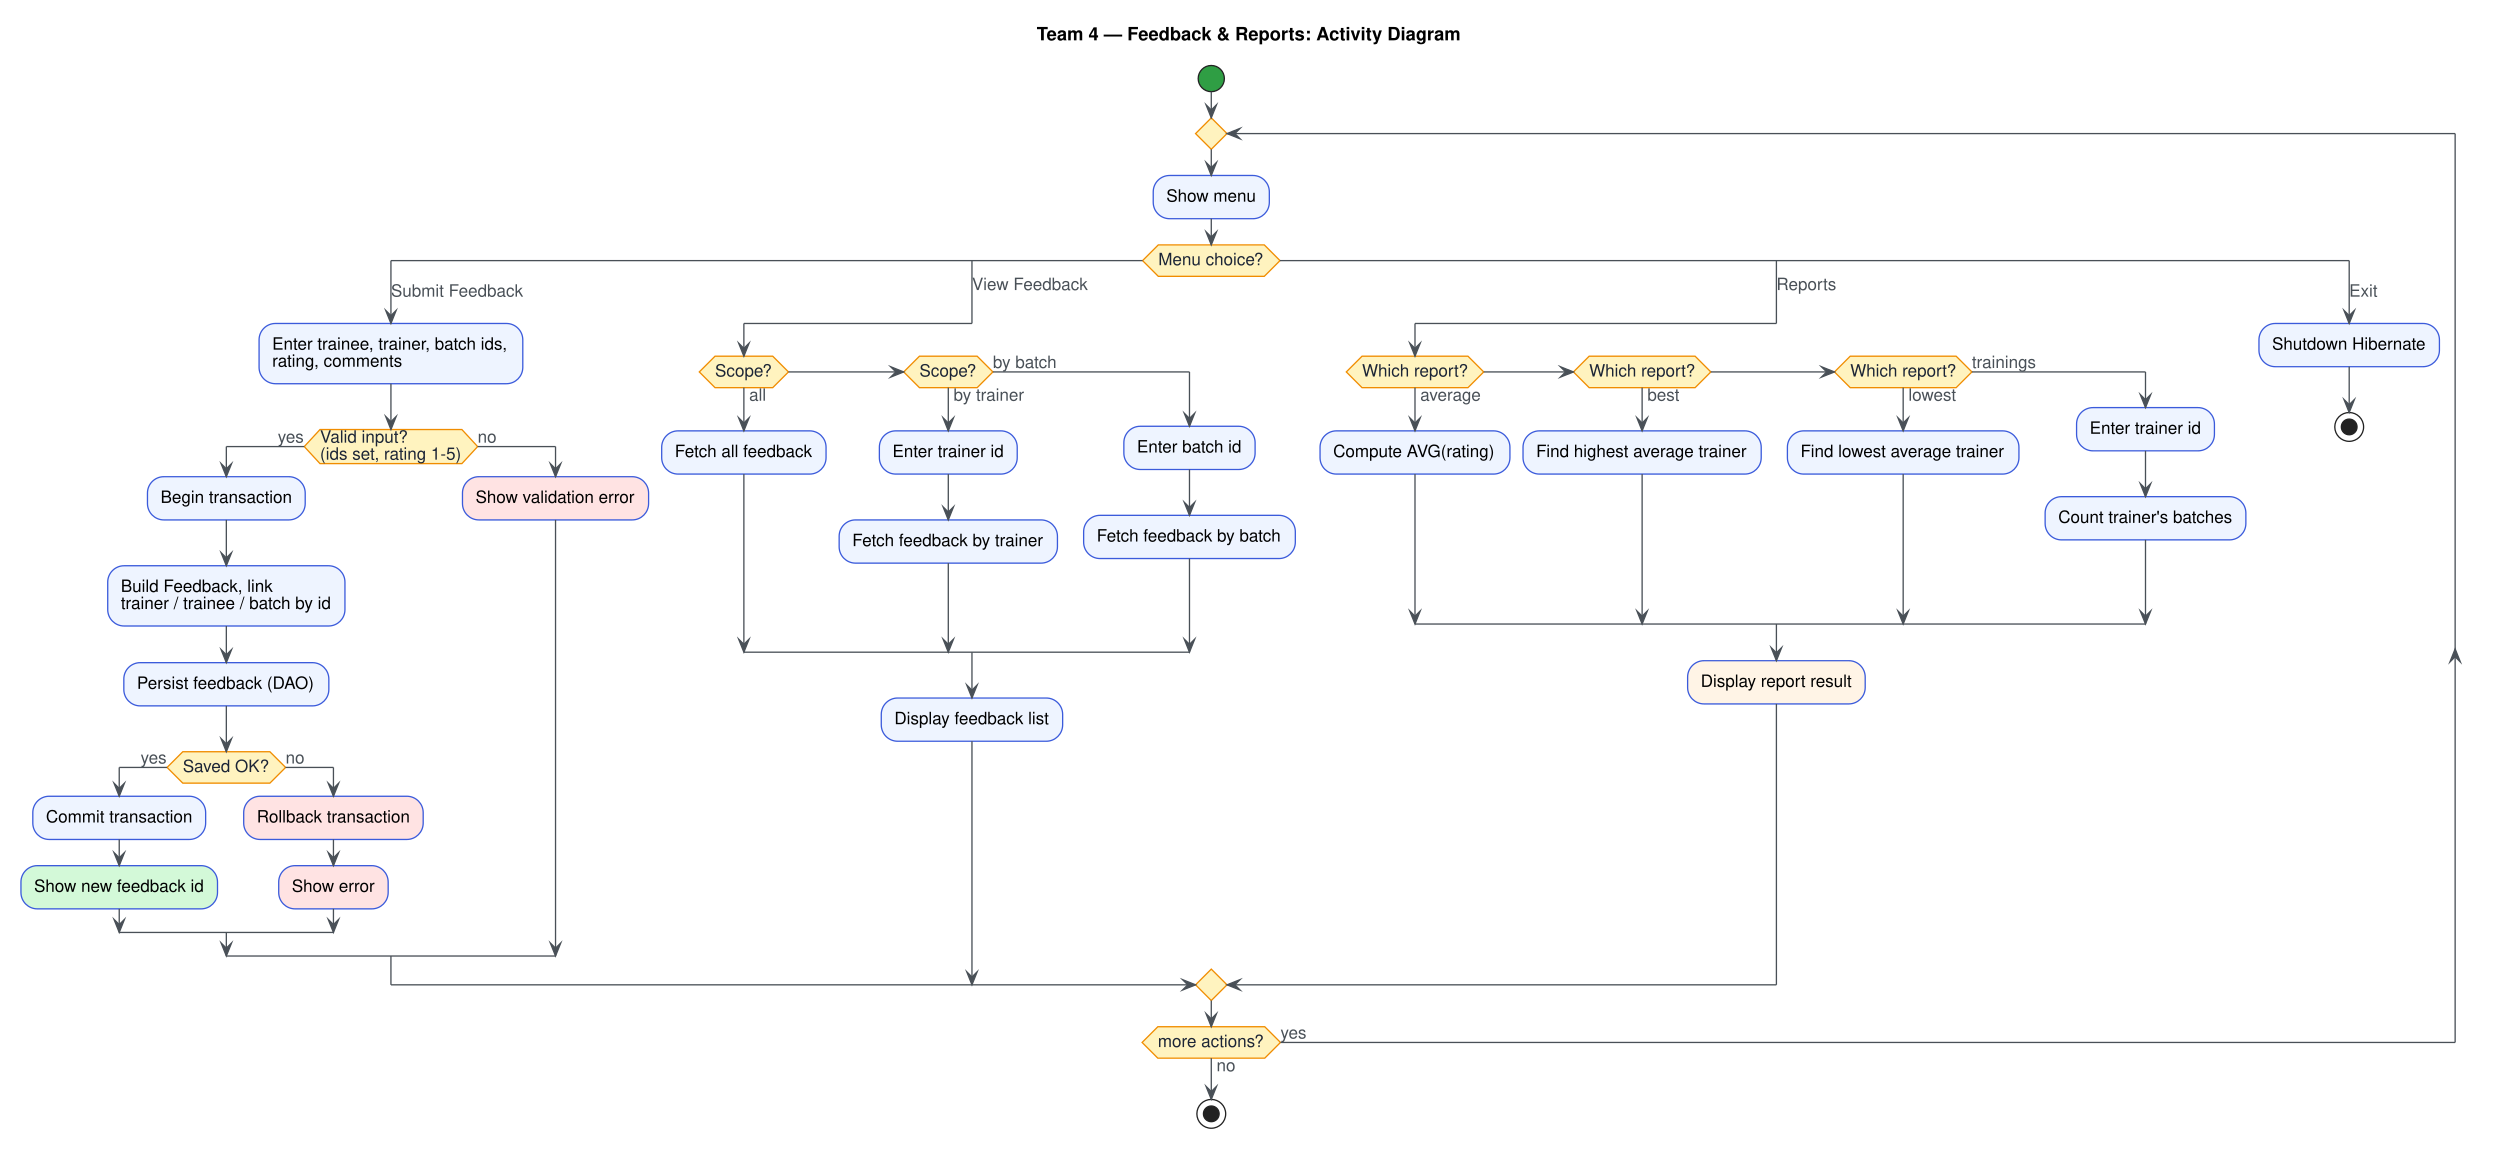
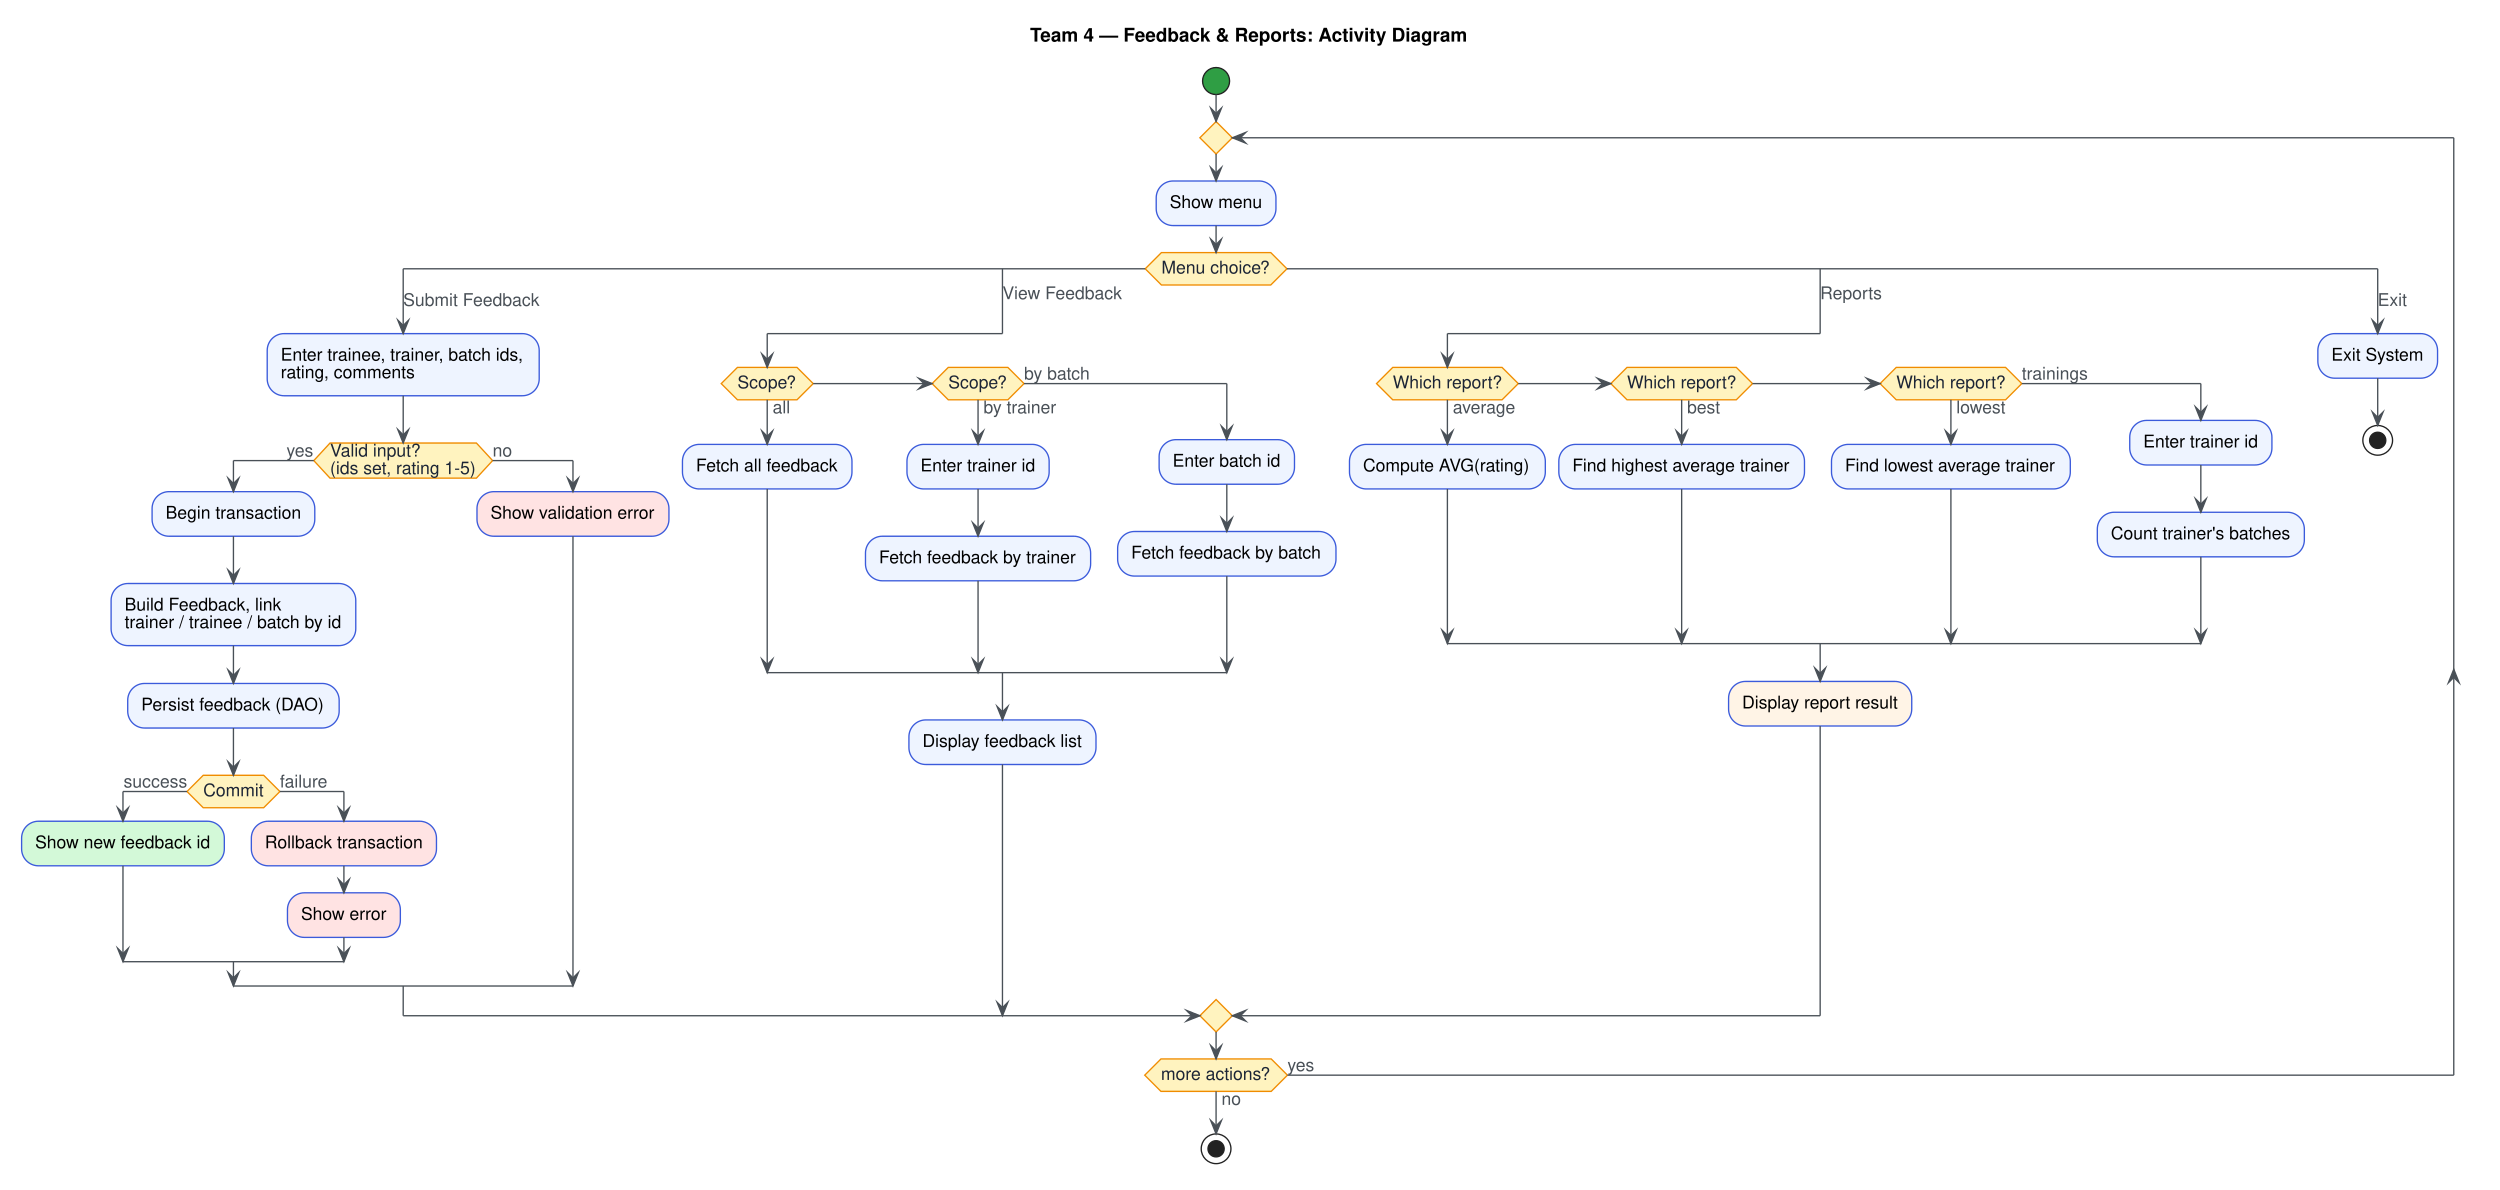
- <svg xmlns="http://www.w3.org/2000/svg" contentStyleType="text/css" data-diagram-type="ACTIVITY" height="1835.417px" preserveAspectRatio="none" style="width:3977px;height:1835px;background:#FFFFFF;" version="1.1" viewBox="0 0 3977 1835" width="3977.083px" zoomAndPan="magnify">
+ <svg xmlns="http://www.w3.org/2000/svg" contentStyleType="text/css" data-diagram-type="ACTIVITY" height="1835.417px" preserveAspectRatio="none" style="width:3856px;height:1835px;background:#FFFFFF;" version="1.1" viewBox="0 0 3856 1835" width="3856.25px" zoomAndPan="magnify">
  <defs />
  <g>
    <g class="title" data-source-line="18">
-       <text fill="#000000" font-family="Helvetica" font-size="29.167" font-weight="700" lengthAdjust="spacing" textLength="675.903" x="1649.243" y="64.126">Team 4 — Feedback &amp; Reports: Activity Diagram</text>
+       <text fill="#000000" font-family="Helvetica" font-size="29.167" font-weight="700" lengthAdjust="spacing" textLength="675.903" x="1588.77" y="64.126">Team 4 — Feedback &amp; Reports: Activity Diagram</text>
    </g>
-     <ellipse cx="1926.904" cy="125" fill="#2F9E44" rx="20.833" ry="20.833" style="stroke:#222222;stroke-width:2.083;" />
-     <rect fill="#EEF4FF" height="68.75" rx="26.042" ry="26.042" style="stroke:#3B5BDB;stroke-width:2.083;" width="184.687" x="1834.561" y="279.167" />
-     <text fill="#000000" font-family="Helvetica" font-size="27.083" lengthAdjust="spacing" textLength="143.021" x="1855.394" y="320.855">Show menu</text>
-     <polygon fill="#FFF3BF" points="1842.593,389.583,2011.216,389.583,2036.216,414.583,2011.216,439.583,1842.593,439.583,1817.593,414.583,1842.593,389.583" style="stroke:#F08C00;stroke-width:2.083;stroke-linejoin:miter;stroke-miterlimit:10;" />
-     <text fill="#1C2536" font-family="Helvetica" font-size="27.083" lengthAdjust="spacing" textLength="168.623" x="1842.593" y="421.896">Menu choice?</text>
+     <ellipse cx="1875.68" cy="125" fill="#2F9E44" rx="20.833" ry="20.833" style="stroke:#222222;stroke-width:2.083;" />
+     <rect fill="#EEF4FF" height="68.75" rx="26.042" ry="26.042" style="stroke:#3B5BDB;stroke-width:2.083;" width="184.687" x="1783.336" y="279.167" />
+     <text fill="#000000" font-family="Helvetica" font-size="27.083" lengthAdjust="spacing" textLength="143.021" x="1804.17" y="320.855">Show menu</text>
+     <polygon fill="#FFF3BF" points="1791.369,389.583,1959.992,389.583,1984.992,414.583,1959.992,439.583,1791.369,439.583,1766.369,414.583,1791.369,389.583" style="stroke:#F08C00;stroke-width:2.083;stroke-linejoin:miter;stroke-miterlimit:10;" />
+     <text fill="#1C2536" font-family="Helvetica" font-size="27.083" lengthAdjust="spacing" textLength="168.623" x="1791.369" y="421.896">Menu choice?</text>
    <rect fill="#EEF4FF" height="95.833" rx="26.042" ry="26.042" style="stroke:#3B5BDB;stroke-width:2.083;" width="419.524" x="412.138" y="514.583" />
    <text fill="#000000" font-family="Helvetica" font-size="27.083" lengthAdjust="spacing" textLength="377.858" x="432.971" y="556.271">Enter trainee, trainer, batch ids,</text>
    <text fill="#000000" font-family="Helvetica" font-size="27.083" lengthAdjust="spacing" textLength="207.714" x="432.971" y="583.355">rating, comments</text>
    <polygon fill="#FFF3BF" points="509.011,683.333,734.789,683.333,759.789,710.417,734.789,737.5,509.011,737.5,484.011,710.417,509.011,683.333" style="stroke:#F08C00;stroke-width:2.083;stroke-linejoin:miter;stroke-miterlimit:10;" />
    <text fill="#1C2536" font-family="Helvetica" font-size="27.083" lengthAdjust="spacing" textLength="141.54" x="509.011" y="704.188">Valid input?</text>
    <text fill="#1C2536" font-family="Helvetica" font-size="27.083" lengthAdjust="spacing" textLength="225.778" x="509.011" y="731.271">(ids set, rating 1-5)</text>
    <text fill="#495057" font-family="Helvetica" font-size="27.083" lengthAdjust="spacing" textLength="42.146" x="441.865" y="704.188">yes</text>
    <text fill="#495057" font-family="Helvetica" font-size="27.083" lengthAdjust="spacing" textLength="30.125" x="759.789" y="704.188">no</text>
    <rect fill="#EEF4FF" height="68.75" rx="26.042" ry="26.042" style="stroke:#3B5BDB;stroke-width:2.083;" width="250.941" x="234.584" y="758.333" />
    <text fill="#000000" font-family="Helvetica" font-size="27.083" lengthAdjust="spacing" textLength="209.274" x="255.417" y="800.021">Begin transaction</text>
    <rect fill="#EEF4FF" height="95.833" rx="26.042" ry="26.042" style="stroke:#3B5BDB;stroke-width:2.083;" width="377.378" x="171.365" y="900" />
    <text fill="#000000" font-family="Helvetica" font-size="27.083" lengthAdjust="spacing" textLength="242.375" x="192.199" y="941.688">Build Feedback, link</text>
    <text fill="#000000" font-family="Helvetica" font-size="27.083" lengthAdjust="spacing" textLength="335.712" x="192.199" y="968.771">trainer / trainee / batch by id</text>
    <rect fill="#EEF4FF" height="68.75" rx="26.042" ry="26.042" style="stroke:#3B5BDB;stroke-width:2.083;" width="326.134" x="196.987" y="1054.167" />
    <text fill="#000000" font-family="Helvetica" font-size="27.083" lengthAdjust="spacing" textLength="284.468" x="217.821" y="1095.855">Persist feedback (DAO)</text>
-     <polygon fill="#FFF3BF" points="290.799,1195.833,429.31,1195.833,454.31,1220.833,429.31,1245.833,290.799,1245.833,265.799,1220.833,290.799,1195.833" style="stroke:#F08C00;stroke-width:2.083;stroke-linejoin:miter;stroke-miterlimit:10;" />
-     <text fill="#1C2536" font-family="Helvetica" font-size="27.083" lengthAdjust="spacing" textLength="138.511" x="290.799" y="1228.146">Saved OK?</text>
-     <text fill="#495057" font-family="Helvetica" font-size="27.083" lengthAdjust="spacing" textLength="42.146" x="223.653" y="1214.605">yes</text>
-     <text fill="#495057" font-family="Helvetica" font-size="27.083" lengthAdjust="spacing" textLength="30.125" x="454.31" y="1214.605">no</text>
-     <rect fill="#EEF4FF" height="68.75" rx="26.042" ry="26.042" style="stroke:#3B5BDB;stroke-width:2.083;" width="274.956" x="52.191" y="1266.667" />
-     <text fill="#000000" font-family="Helvetica" font-size="27.083" lengthAdjust="spacing" textLength="233.29" x="73.025" y="1308.355">Commit transaction</text>
-     <rect fill="#D3F9D8" height="68.75" rx="26.042" ry="26.042" style="stroke:#3B5BDB;stroke-width:2.083;" width="312.672" x="33.333" y="1377.083" />
-     <text fill="#000000" font-family="Helvetica" font-size="27.083" lengthAdjust="spacing" textLength="271.005" x="54.167" y="1418.771">Show new feedback id</text>
+     <polygon fill="#FFF3BF" points="313.413,1195.833,406.697,1195.833,431.697,1220.833,406.697,1245.833,313.413,1245.833,288.413,1220.833,313.413,1195.833" style="stroke:#F08C00;stroke-width:2.083;stroke-linejoin:miter;stroke-miterlimit:10;" />
+     <text fill="#1C2536" font-family="Helvetica" font-size="27.083" lengthAdjust="spacing" textLength="93.284" x="313.413" y="1228.146">Commit</text>
+     <text fill="#495057" font-family="Helvetica" font-size="27.083" lengthAdjust="spacing" textLength="97.833" x="190.579" y="1214.605">success</text>
+     <text fill="#495057" font-family="Helvetica" font-size="27.083" lengthAdjust="spacing" textLength="73.765" x="431.697" y="1214.605">failure</text>
+     <rect fill="#D3F9D8" height="68.75" rx="26.042" ry="26.042" style="stroke:#3B5BDB;stroke-width:2.083;" width="312.672" x="33.333" y="1266.667" />
+     <text fill="#000000" font-family="Helvetica" font-size="27.083" lengthAdjust="spacing" textLength="271.005" x="54.167" y="1308.355">Show new feedback id</text>
    <rect fill="#FFE3E3" height="68.75" rx="26.042" ry="26.042" style="stroke:#3B5BDB;stroke-width:2.083;" width="285.536" x="387.672" y="1266.667" />
    <text fill="#000000" font-family="Helvetica" font-size="27.083" lengthAdjust="spacing" textLength="243.869" x="408.505" y="1308.355">Rollback transaction</text>
    <rect fill="#FFE3E3" height="68.75" rx="26.042" ry="26.042" style="stroke:#3B5BDB;stroke-width:2.083;" width="174.121" x="443.379" y="1377.083" />
    <text fill="#000000" font-family="Helvetica" font-size="27.083" lengthAdjust="spacing" textLength="132.454" x="464.212" y="1418.771">Show error</text>
    <rect fill="#FFE3E3" height="68.75" rx="26.042" ry="26.042" style="stroke:#3B5BDB;stroke-width:2.083;" width="296.075" x="735.708" y="758.333" />
    <text fill="#000000" font-family="Helvetica" font-size="27.083" lengthAdjust="spacing" textLength="254.409" x="756.541" y="800.021">Show validation error</text>
    <polygon fill="#FFF3BF" points="1137.422,566.667,1229.278,566.667,1254.278,591.667,1229.278,616.667,1137.422,616.667,1112.422,591.667,1137.422,566.667" style="stroke:#F08C00;stroke-width:2.083;stroke-linejoin:miter;stroke-miterlimit:10;" />
    <text fill="#495057" font-family="Helvetica" font-size="27.083" lengthAdjust="spacing" textLength="27.097" x="1191.684" y="637.521">all</text>
    <text fill="#1C2536" font-family="Helvetica" font-size="27.083" lengthAdjust="spacing" textLength="91.856" x="1137.422" y="598.98">Scope?</text>
    <rect fill="#EEF4FF" height="68.75" rx="26.042" ry="26.042" style="stroke:#3B5BDB;stroke-width:2.083;" width="261.467" x="1052.616" y="685.417" />
    <text fill="#000000" font-family="Helvetica" font-size="27.083" lengthAdjust="spacing" textLength="219.801" x="1073.45" y="727.105">Fetch all feedback</text>
    <polygon fill="#FFF3BF" points="1462.623,566.667,1554.478,566.667,1579.478,591.667,1554.478,616.667,1462.623,616.667,1437.623,591.667,1462.623,566.667" style="stroke:#F08C00;stroke-width:2.083;stroke-linejoin:miter;stroke-miterlimit:10;" />
    <text fill="#495057" font-family="Helvetica" font-size="27.083" lengthAdjust="spacing" textLength="112.896" x="1516.884" y="637.521">by trainer</text>
    <text fill="#1C2536" font-family="Helvetica" font-size="27.083" lengthAdjust="spacing" textLength="91.856" x="1462.623" y="598.98">Scope?</text>
    <text fill="#495057" font-family="Helvetica" font-size="27.083" lengthAdjust="spacing" textLength="102.382" x="1579.478" y="585.438">by batch</text>
    <rect fill="#EEF4FF" height="68.75" rx="26.042" ry="26.042" style="stroke:#3B5BDB;stroke-width:2.083;" width="219.295" x="1398.903" y="685.417" />
    <text fill="#000000" font-family="Helvetica" font-size="27.083" lengthAdjust="spacing" textLength="177.629" x="1419.736" y="727.105">Enter trainer id</text>
    <rect fill="#EEF4FF" height="68.75" rx="26.042" ry="26.042" style="stroke:#3B5BDB;stroke-width:2.083;" width="347.267" x="1334.917" y="827.083" />
    <text fill="#000000" font-family="Helvetica" font-size="27.083" lengthAdjust="spacing" textLength="305.6" x="1355.751" y="868.771">Fetch feedback by trainer</text>
    <rect fill="#EEF4FF" height="68.75" rx="26.042" ry="26.042" style="stroke:#3B5BDB;stroke-width:2.083;" width="208.782" x="1787.836" y="678.125" />
    <text fill="#000000" font-family="Helvetica" font-size="27.083" lengthAdjust="spacing" textLength="167.115" x="1808.669" y="719.813">Enter batch id</text>
    <rect fill="#EEF4FF" height="68.75" rx="26.042" ry="26.042" style="stroke:#3B5BDB;stroke-width:2.083;" width="336.753" x="1723.851" y="819.792" />
    <text fill="#000000" font-family="Helvetica" font-size="27.083" lengthAdjust="spacing" textLength="295.087" x="1744.684" y="861.48">Fetch feedback by batch</text>
    <rect fill="#EEF4FF" height="68.75" rx="26.042" ry="26.042" style="stroke:#3B5BDB;stroke-width:2.083;" width="288.538" x="1401.925" y="1110.417" />
    <text fill="#000000" font-family="Helvetica" font-size="27.083" lengthAdjust="spacing" textLength="246.871" x="1422.758" y="1152.105">Display feedback list</text>
-     <polygon fill="#FFF3BF" points="2166.677,566.667,2335.26,566.667,2360.26,591.667,2335.26,616.667,2166.677,616.667,2141.677,591.667,2166.677,566.667" style="stroke:#F08C00;stroke-width:2.083;stroke-linejoin:miter;stroke-miterlimit:10;" />
-     <text fill="#495057" font-family="Helvetica" font-size="27.083" lengthAdjust="spacing" textLength="97.873" x="2259.302" y="637.521">average</text>
-     <text fill="#1C2536" font-family="Helvetica" font-size="27.083" lengthAdjust="spacing" textLength="168.583" x="2166.677" y="598.98">Which report?</text>
-     <rect fill="#EEF4FF" height="68.75" rx="26.042" ry="26.042" style="stroke:#3B5BDB;stroke-width:2.083;" width="302.066" x="2099.935" y="685.417" />
-     <text fill="#000000" font-family="Helvetica" font-size="27.083" lengthAdjust="spacing" textLength="260.399" x="2120.769" y="727.105">Compute AVG(rating)</text>
-     <polygon fill="#FFF3BF" points="2527.993,566.667,2696.576,566.667,2721.576,591.667,2696.576,616.667,2527.993,616.667,2502.993,591.667,2527.993,566.667" style="stroke:#F08C00;stroke-width:2.083;stroke-linejoin:miter;stroke-miterlimit:10;" />
-     <text fill="#495057" font-family="Helvetica" font-size="27.083" lengthAdjust="spacing" textLength="51.191" x="2620.618" y="637.521">best</text>
-     <text fill="#1C2536" font-family="Helvetica" font-size="27.083" lengthAdjust="spacing" textLength="168.583" x="2527.993" y="598.98">Which report?</text>
-     <rect fill="#EEF4FF" height="68.75" rx="26.042" ry="26.042" style="stroke:#3B5BDB;stroke-width:2.083;" width="378.899" x="2422.835" y="685.417" />
-     <text fill="#000000" font-family="Helvetica" font-size="27.083" lengthAdjust="spacing" textLength="337.233" x="2443.668" y="727.105">Find highest average trainer</text>
-     <polygon fill="#FFF3BF" points="2943.276,566.667,3111.859,566.667,3136.859,591.667,3111.859,616.667,2943.276,616.667,2918.276,591.667,2943.276,566.667" style="stroke:#F08C00;stroke-width:2.083;stroke-linejoin:miter;stroke-miterlimit:10;" />
-     <text fill="#495057" font-family="Helvetica" font-size="27.083" lengthAdjust="spacing" textLength="76.767" x="3035.9" y="637.521">lowest</text>
-     <text fill="#1C2536" font-family="Helvetica" font-size="27.083" lengthAdjust="spacing" textLength="168.583" x="2943.276" y="598.98">Which report?</text>
-     <text fill="#495057" font-family="Helvetica" font-size="27.083" lengthAdjust="spacing" textLength="102.369" x="3136.859" y="585.438">trainings</text>
-     <rect fill="#EEF4FF" height="68.75" rx="26.042" ry="26.042" style="stroke:#3B5BDB;stroke-width:2.083;" width="368.333" x="2843.401" y="685.417" />
-     <text fill="#000000" font-family="Helvetica" font-size="27.083" lengthAdjust="spacing" textLength="326.666" x="2864.234" y="727.105">Find lowest average trainer</text>
-     <rect fill="#EEF4FF" height="68.75" rx="26.042" ry="26.042" style="stroke:#3B5BDB;stroke-width:2.083;" width="219.295" x="3303.414" y="648.438" />
-     <text fill="#000000" font-family="Helvetica" font-size="27.083" lengthAdjust="spacing" textLength="177.629" x="3324.248" y="690.125">Enter trainer id</text>
-     <rect fill="#EEF4FF" height="68.75" rx="26.042" ry="26.042" style="stroke:#3B5BDB;stroke-width:2.083;" width="319.324" x="3253.4" y="790.104" />
-     <text fill="#000000" font-family="Helvetica" font-size="27.083" lengthAdjust="spacing" textLength="277.657" x="3274.233" y="831.792">Count trainer's batches</text>
-     <rect fill="#FFF4E6" height="68.75" rx="26.042" ry="26.042" style="stroke:#3B5BDB;stroke-width:2.083;" width="282.494" x="2684.666" y="1051.042" />
-     <text fill="#000000" font-family="Helvetica" font-size="27.083" lengthAdjust="spacing" textLength="240.827" x="2705.499" y="1092.73">Display report result</text>
-     <rect fill="#EEF4FF" height="68.75" rx="26.042" ry="26.042" style="stroke:#3B5BDB;stroke-width:2.083;" width="287.083" x="3593.557" y="514.583" />
-     <text fill="#000000" font-family="Helvetica" font-size="27.083" lengthAdjust="spacing" textLength="245.416" x="3614.391" y="556.271">Shutdown Hibernate</text>
-     <ellipse cx="3737.099" cy="679.167" fill="none" rx="22.917" ry="22.917" style="stroke:#222222;stroke-width:2.083;" />
-     <ellipse cx="3737.099" cy="679.167" fill="#222222" rx="12.5" ry="12.5" style="stroke:#222222;stroke-width:2.083;" />
-     <polygon fill="#FFF3BF" points="1926.904,1541.667,1926.904,1541.667,1951.904,1566.667,1926.904,1591.667,1926.904,1591.667,1901.904,1566.667,1926.904,1541.667" style="stroke:#F08C00;stroke-width:2.083;stroke-linejoin:miter;stroke-miterlimit:10;" />
-     <polygon fill="#FFF3BF" points="1926.904,187.5,1951.904,212.5,1926.904,237.5,1901.904,212.5,1926.904,187.5" style="stroke:#F08C00;stroke-width:2.083;stroke-linejoin:miter;stroke-miterlimit:10;" />
-     <polygon fill="#FFF3BF" points="1841.852,1633.333,2011.956,1633.333,2036.956,1658.333,2011.956,1683.333,1841.852,1683.333,1816.852,1658.333,1841.852,1633.333" style="stroke:#F08C00;stroke-width:2.083;stroke-linejoin:miter;stroke-miterlimit:10;" />
-     <text fill="#495057" font-family="Helvetica" font-size="27.083" lengthAdjust="spacing" textLength="30.125" x="1935.238" y="1704.188">no</text>
-     <text fill="#1C2536" font-family="Helvetica" font-size="27.083" lengthAdjust="spacing" textLength="170.104" x="1841.852" y="1665.646">more actions?</text>
-     <text fill="#495057" font-family="Helvetica" font-size="27.083" lengthAdjust="spacing" textLength="42.146" x="2036.956" y="1652.105">yes</text>
-     <ellipse cx="1926.904" cy="1771.896" fill="none" rx="22.917" ry="22.917" style="stroke:#222222;stroke-width:2.083;" />
-     <ellipse cx="1926.904" cy="1771.896" fill="#222222" rx="12.5" ry="12.5" style="stroke:#222222;stroke-width:2.083;" />
+     <polygon fill="#FFF3BF" points="2148.179,566.667,2316.762,566.667,2341.762,591.667,2316.762,616.667,2148.179,616.667,2123.179,591.667,2148.179,566.667" style="stroke:#F08C00;stroke-width:2.083;stroke-linejoin:miter;stroke-miterlimit:10;" />
+     <text fill="#495057" font-family="Helvetica" font-size="27.083" lengthAdjust="spacing" textLength="97.873" x="2240.803" y="637.521">average</text>
+     <text fill="#1C2536" font-family="Helvetica" font-size="27.083" lengthAdjust="spacing" textLength="168.583" x="2148.179" y="598.98">Which report?</text>
+     <rect fill="#EEF4FF" height="68.75" rx="26.042" ry="26.042" style="stroke:#3B5BDB;stroke-width:2.083;" width="302.066" x="2081.437" y="685.417" />
+     <text fill="#000000" font-family="Helvetica" font-size="27.083" lengthAdjust="spacing" textLength="260.399" x="2102.271" y="727.105">Compute AVG(rating)</text>
+     <polygon fill="#FFF3BF" points="2509.494,566.667,2678.078,566.667,2703.078,591.667,2678.078,616.667,2509.494,616.667,2484.494,591.667,2509.494,566.667" style="stroke:#F08C00;stroke-width:2.083;stroke-linejoin:miter;stroke-miterlimit:10;" />
+     <text fill="#495057" font-family="Helvetica" font-size="27.083" lengthAdjust="spacing" textLength="51.191" x="2602.119" y="637.521">best</text>
+     <text fill="#1C2536" font-family="Helvetica" font-size="27.083" lengthAdjust="spacing" textLength="168.583" x="2509.494" y="598.98">Which report?</text>
+     <rect fill="#EEF4FF" height="68.75" rx="26.042" ry="26.042" style="stroke:#3B5BDB;stroke-width:2.083;" width="378.899" x="2404.336" y="685.417" />
+     <text fill="#000000" font-family="Helvetica" font-size="27.083" lengthAdjust="spacing" textLength="337.233" x="2425.17" y="727.105">Find highest average trainer</text>
+     <polygon fill="#FFF3BF" points="2924.777,566.667,3093.36,566.667,3118.36,591.667,3093.36,616.667,2924.777,616.667,2899.777,591.667,2924.777,566.667" style="stroke:#F08C00;stroke-width:2.083;stroke-linejoin:miter;stroke-miterlimit:10;" />
+     <text fill="#495057" font-family="Helvetica" font-size="27.083" lengthAdjust="spacing" textLength="76.767" x="3017.402" y="637.521">lowest</text>
+     <text fill="#1C2536" font-family="Helvetica" font-size="27.083" lengthAdjust="spacing" textLength="168.583" x="2924.777" y="598.98">Which report?</text>
+     <text fill="#495057" font-family="Helvetica" font-size="27.083" lengthAdjust="spacing" textLength="102.369" x="3118.36" y="585.438">trainings</text>
+     <rect fill="#EEF4FF" height="68.75" rx="26.042" ry="26.042" style="stroke:#3B5BDB;stroke-width:2.083;" width="368.333" x="2824.902" y="685.417" />
+     <text fill="#000000" font-family="Helvetica" font-size="27.083" lengthAdjust="spacing" textLength="326.666" x="2845.736" y="727.105">Find lowest average trainer</text>
+     <rect fill="#EEF4FF" height="68.75" rx="26.042" ry="26.042" style="stroke:#3B5BDB;stroke-width:2.083;" width="219.295" x="3284.916" y="648.438" />
+     <text fill="#000000" font-family="Helvetica" font-size="27.083" lengthAdjust="spacing" textLength="177.629" x="3305.749" y="690.125">Enter trainer id</text>
+     <rect fill="#EEF4FF" height="68.75" rx="26.042" ry="26.042" style="stroke:#3B5BDB;stroke-width:2.083;" width="319.324" x="3234.902" y="790.104" />
+     <text fill="#000000" font-family="Helvetica" font-size="27.083" lengthAdjust="spacing" textLength="277.657" x="3255.735" y="831.792">Count trainer's batches</text>
+     <rect fill="#FFF4E6" height="68.75" rx="26.042" ry="26.042" style="stroke:#3B5BDB;stroke-width:2.083;" width="282.494" x="2666.168" y="1051.042" />
+     <text fill="#000000" font-family="Helvetica" font-size="27.083" lengthAdjust="spacing" textLength="240.827" x="2687.001" y="1092.73">Display report result</text>
+     <rect fill="#EEF4FF" height="68.75" rx="26.042" ry="26.042" style="stroke:#3B5BDB;stroke-width:2.083;" width="184.634" x="3575.059" y="514.583" />
+     <text fill="#000000" font-family="Helvetica" font-size="27.083" lengthAdjust="spacing" textLength="142.968" x="3595.892" y="556.271">Exit System</text>
+     <ellipse cx="3667.376" cy="679.167" fill="none" rx="22.917" ry="22.917" style="stroke:#222222;stroke-width:2.083;" />
+     <ellipse cx="3667.376" cy="679.167" fill="#222222" rx="12.5" ry="12.5" style="stroke:#222222;stroke-width:2.083;" />
+     <polygon fill="#FFF3BF" points="1875.68,1541.667,1875.68,1541.667,1900.68,1566.667,1875.68,1591.667,1875.68,1591.667,1850.68,1566.667,1875.68,1541.667" style="stroke:#F08C00;stroke-width:2.083;stroke-linejoin:miter;stroke-miterlimit:10;" />
+     <polygon fill="#FFF3BF" points="1875.68,187.5,1900.68,212.5,1875.68,237.5,1850.68,212.5,1875.68,187.5" style="stroke:#F08C00;stroke-width:2.083;stroke-linejoin:miter;stroke-miterlimit:10;" />
+     <polygon fill="#FFF3BF" points="1790.628,1633.333,1960.732,1633.333,1985.732,1658.333,1960.732,1683.333,1790.628,1683.333,1765.628,1658.333,1790.628,1633.333" style="stroke:#F08C00;stroke-width:2.083;stroke-linejoin:miter;stroke-miterlimit:10;" />
+     <text fill="#495057" font-family="Helvetica" font-size="27.083" lengthAdjust="spacing" textLength="30.125" x="1884.013" y="1704.188">no</text>
+     <text fill="#1C2536" font-family="Helvetica" font-size="27.083" lengthAdjust="spacing" textLength="170.104" x="1790.628" y="1665.646">more actions?</text>
+     <text fill="#495057" font-family="Helvetica" font-size="27.083" lengthAdjust="spacing" textLength="42.146" x="1985.732" y="1652.105">yes</text>
+     <ellipse cx="1875.68" cy="1771.896" fill="none" rx="22.917" ry="22.917" style="stroke:#222222;stroke-width:2.083;" />
+     <ellipse cx="1875.68" cy="1771.896" fill="#222222" rx="12.5" ry="12.5" style="stroke:#222222;stroke-width:2.083;" />
    <line style="stroke:#495057;stroke-width:2.083;" x1="360.055" x2="360.055" y1="827.083" y2="900" />
    <polygon fill="#495057" points="351.721,879.167,360.055,900,368.388,879.167,360.055,887.5" style="stroke:#495057;stroke-width:2.083;stroke-linejoin:miter;stroke-miterlimit:10;" />
    <line style="stroke:#495057;stroke-width:2.083;" x1="360.055" x2="360.055" y1="995.833" y2="1054.167" />
    <polygon fill="#495057" points="351.721,1033.333,360.055,1054.167,368.388,1033.333,360.055,1041.667" style="stroke:#495057;stroke-width:2.083;stroke-linejoin:miter;stroke-miterlimit:10;" />
-     <line style="stroke:#495057;stroke-width:2.083;" x1="189.669" x2="189.669" y1="1335.417" y2="1377.083" />
-     <polygon fill="#495057" points="181.336,1356.25,189.669,1377.083,198.003,1356.25,189.669,1364.583" style="stroke:#495057;stroke-width:2.083;stroke-linejoin:miter;stroke-miterlimit:10;" />
    <line style="stroke:#495057;stroke-width:2.083;" x1="530.44" x2="530.44" y1="1335.417" y2="1377.083" />
    <polygon fill="#495057" points="522.106,1356.25,530.44,1377.083,538.773,1356.25,530.44,1364.583" style="stroke:#495057;stroke-width:2.083;stroke-linejoin:miter;stroke-miterlimit:10;" />
-     <line style="stroke:#495057;stroke-width:2.083;" x1="265.799" x2="189.669" y1="1220.833" y2="1220.833" />
+     <line style="stroke:#495057;stroke-width:2.083;" x1="288.413" x2="189.669" y1="1220.833" y2="1220.833" />
    <line style="stroke:#495057;stroke-width:2.083;" x1="189.669" x2="189.669" y1="1220.833" y2="1266.667" />
    <polygon fill="#495057" points="181.336,1245.833,189.669,1266.667,198.003,1245.833,189.669,1254.167" style="stroke:#495057;stroke-width:2.083;stroke-linejoin:miter;stroke-miterlimit:10;" />
-     <line style="stroke:#495057;stroke-width:2.083;" x1="454.31" x2="530.44" y1="1220.833" y2="1220.833" />
+     <line style="stroke:#495057;stroke-width:2.083;" x1="431.697" x2="530.44" y1="1220.833" y2="1220.833" />
    <line style="stroke:#495057;stroke-width:2.083;" x1="530.44" x2="530.44" y1="1220.833" y2="1266.667" />
    <polygon fill="#495057" points="522.106,1245.833,530.44,1266.667,538.773,1245.833,530.44,1254.167" style="stroke:#495057;stroke-width:2.083;stroke-linejoin:miter;stroke-miterlimit:10;" />
-     <line style="stroke:#495057;stroke-width:2.083;" x1="189.669" x2="189.669" y1="1445.833" y2="1483.333" />
+     <line style="stroke:#495057;stroke-width:2.083;" x1="189.669" x2="189.669" y1="1335.417" y2="1483.333" />
    <polygon fill="#495057" points="181.336,1462.5,189.669,1483.333,198.003,1462.5,189.669,1470.833" style="stroke:#495057;stroke-width:2.083;stroke-linejoin:miter;stroke-miterlimit:10;" />
    <line style="stroke:#495057;stroke-width:2.083;" x1="530.44" x2="530.44" y1="1445.833" y2="1483.333" />
    <polygon fill="#495057" points="522.106,1462.5,530.44,1483.333,538.773,1462.5,530.44,1470.833" style="stroke:#495057;stroke-width:2.083;stroke-linejoin:miter;stroke-miterlimit:10;" />
    <line style="stroke:#495057;stroke-width:2.083;" x1="189.669" x2="530.44" y1="1483.333" y2="1483.333" />
    <line style="stroke:#495057;stroke-width:2.083;" x1="360.055" x2="360.055" y1="1122.917" y2="1195.833" />
    <polygon fill="#495057" points="351.721,1175,360.055,1195.833,368.388,1175,360.055,1183.333" style="stroke:#495057;stroke-width:2.083;stroke-linejoin:miter;stroke-miterlimit:10;" />
    <line style="stroke:#495057;stroke-width:2.083;" x1="484.011" x2="360.055" y1="710.417" y2="710.417" />
    <line style="stroke:#495057;stroke-width:2.083;" x1="360.055" x2="360.055" y1="710.417" y2="758.333" />
    <polygon fill="#495057" points="351.721,737.5,360.055,758.333,368.388,737.5,360.055,745.833" style="stroke:#495057;stroke-width:2.083;stroke-linejoin:miter;stroke-miterlimit:10;" />
    <line style="stroke:#495057;stroke-width:2.083;" x1="759.789" x2="883.745" y1="710.417" y2="710.417" />
    <line style="stroke:#495057;stroke-width:2.083;" x1="883.745" x2="883.745" y1="710.417" y2="758.333" />
    <polygon fill="#495057" points="875.412,737.5,883.745,758.333,892.079,737.5,883.745,745.833" style="stroke:#495057;stroke-width:2.083;stroke-linejoin:miter;stroke-miterlimit:10;" />
    <line style="stroke:#495057;stroke-width:2.083;" x1="360.055" x2="360.055" y1="1483.333" y2="1520.833" />
    <polygon fill="#495057" points="351.721,1500,360.055,1520.833,368.388,1500,360.055,1508.333" style="stroke:#495057;stroke-width:2.083;stroke-linejoin:miter;stroke-miterlimit:10;" />
    <line style="stroke:#495057;stroke-width:2.083;" x1="883.745" x2="883.745" y1="827.083" y2="1520.833" />
    <polygon fill="#495057" points="875.412,1500,883.745,1520.833,892.079,1500,883.745,1508.333" style="stroke:#495057;stroke-width:2.083;stroke-linejoin:miter;stroke-miterlimit:10;" />
    <line style="stroke:#495057;stroke-width:2.083;" x1="360.055" x2="883.745" y1="1520.833" y2="1520.833" />
    <line style="stroke:#495057;stroke-width:2.083;" x1="621.9" x2="621.9" y1="610.417" y2="683.333" />
    <polygon fill="#495057" points="613.567,662.5,621.9,683.333,630.233,662.5,621.9,670.833" style="stroke:#495057;stroke-width:2.083;stroke-linejoin:miter;stroke-miterlimit:10;" />
    <line style="stroke:#495057;stroke-width:2.083;" x1="1508.551" x2="1508.551" y1="754.167" y2="827.083" />
    <polygon fill="#495057" points="1500.217,806.25,1508.551,827.083,1516.884,806.25,1508.551,814.583" style="stroke:#495057;stroke-width:2.083;stroke-linejoin:miter;stroke-miterlimit:10;" />
    <line style="stroke:#495057;stroke-width:2.083;" x1="1892.227" x2="1892.227" y1="746.875" y2="819.792" />
    <polygon fill="#495057" points="1883.894,798.958,1892.227,819.792,1900.561,798.958,1892.227,807.292" style="stroke:#495057;stroke-width:2.083;stroke-linejoin:miter;stroke-miterlimit:10;" />
    <line style="stroke:#495057;stroke-width:2.083;" x1="1183.35" x2="1183.35" y1="616.667" y2="685.417" />
    <polygon fill="#495057" points="1175.017,664.583,1183.35,685.417,1191.684,664.583,1183.35,672.917" style="stroke:#495057;stroke-width:2.083;stroke-linejoin:miter;stroke-miterlimit:10;" />
    <line style="stroke:#495057;stroke-width:2.083;" x1="1183.35" x2="1183.35" y1="754.167" y2="1037.5" />
    <polygon fill="#495057" points="1175.017,1016.667,1183.35,1037.5,1191.684,1016.667,1183.35,1025" style="stroke:#495057;stroke-width:2.083;stroke-linejoin:miter;stroke-miterlimit:10;" />
    <line style="stroke:#495057;stroke-width:2.083;" x1="1508.551" x2="1508.551" y1="616.667" y2="685.417" />
    <polygon fill="#495057" points="1500.217,664.583,1508.551,685.417,1516.884,664.583,1508.551,672.917" style="stroke:#495057;stroke-width:2.083;stroke-linejoin:miter;stroke-miterlimit:10;" />
    <line style="stroke:#495057;stroke-width:2.083;" x1="1508.551" x2="1508.551" y1="895.833" y2="1037.5" />
    <polygon fill="#495057" points="1500.217,1016.667,1508.551,1037.5,1516.884,1016.667,1508.551,1025" style="stroke:#495057;stroke-width:2.083;stroke-linejoin:miter;stroke-miterlimit:10;" />
    <line style="stroke:#495057;stroke-width:2.083;" x1="1254.278" x2="1437.623" y1="591.667" y2="591.667" />
    <polygon fill="#495057" points="1416.789,583.333,1437.623,591.667,1416.789,600,1425.123,591.667" style="stroke:#495057;stroke-width:2.083;stroke-linejoin:miter;stroke-miterlimit:10;" />
    <line style="stroke:#495057;stroke-width:2.083;" x1="1546.193" x2="1183.35" y1="514.583" y2="514.583" />
    <line style="stroke:#495057;stroke-width:2.083;" x1="1183.35" x2="1183.35" y1="514.583" y2="566.667" />
    <polygon fill="#495057" points="1175.017,545.833,1183.35,566.667,1191.684,545.833,1183.35,554.167" style="stroke:#495057;stroke-width:2.083;stroke-linejoin:miter;stroke-miterlimit:10;" />
    <line style="stroke:#495057;stroke-width:2.083;" x1="1579.478" x2="1892.227" y1="591.667" y2="591.667" />
    <line style="stroke:#495057;stroke-width:2.083;" x1="1892.227" x2="1892.227" y1="591.667" y2="678.125" />
    <polygon fill="#495057" points="1883.894,657.292,1892.227,678.125,1900.561,657.292,1892.227,665.625" style="stroke:#495057;stroke-width:2.083;stroke-linejoin:miter;stroke-miterlimit:10;" />
    <line style="stroke:#495057;stroke-width:2.083;" x1="1892.227" x2="1892.227" y1="888.542" y2="1037.5" />
    <polygon fill="#495057" points="1883.894,1016.667,1892.227,1037.5,1900.561,1016.667,1892.227,1025" style="stroke:#495057;stroke-width:2.083;stroke-linejoin:miter;stroke-miterlimit:10;" />
    <line style="stroke:#495057;stroke-width:2.083;" x1="1183.35" x2="1892.227" y1="1037.5" y2="1037.5" />
    <line style="stroke:#495057;stroke-width:2.083;" x1="1546.193" x2="1546.193" y1="1037.5" y2="1110.417" />
    <polygon fill="#495057" points="1537.86,1089.583,1546.193,1110.417,1554.527,1089.583,1546.193,1097.917" style="stroke:#495057;stroke-width:2.083;stroke-linejoin:miter;stroke-miterlimit:10;" />
-     <line style="stroke:#495057;stroke-width:2.083;" x1="3413.062" x2="3413.062" y1="717.188" y2="790.104" />
-     <polygon fill="#495057" points="3404.729,769.271,3413.062,790.104,3421.395,769.271,3413.062,777.604" style="stroke:#495057;stroke-width:2.083;stroke-linejoin:miter;stroke-miterlimit:10;" />
-     <line style="stroke:#495057;stroke-width:2.083;" x1="2250.968" x2="2250.968" y1="616.667" y2="685.417" />
-     <polygon fill="#495057" points="2242.635,664.583,2250.968,685.417,2259.302,664.583,2250.968,672.917" style="stroke:#495057;stroke-width:2.083;stroke-linejoin:miter;stroke-miterlimit:10;" />
-     <line style="stroke:#495057;stroke-width:2.083;" x1="2250.968" x2="2250.968" y1="754.167" y2="992.708" />
-     <polygon fill="#495057" points="2242.635,971.875,2250.968,992.708,2259.302,971.875,2250.968,980.208" style="stroke:#495057;stroke-width:2.083;stroke-linejoin:miter;stroke-miterlimit:10;" />
-     <line style="stroke:#495057;stroke-width:2.083;" x1="2612.284" x2="2612.284" y1="616.667" y2="685.417" />
-     <polygon fill="#495057" points="2603.951,664.583,2612.284,685.417,2620.618,664.583,2612.284,672.917" style="stroke:#495057;stroke-width:2.083;stroke-linejoin:miter;stroke-miterlimit:10;" />
-     <line style="stroke:#495057;stroke-width:2.083;" x1="2612.284" x2="2612.284" y1="754.167" y2="992.708" />
-     <polygon fill="#495057" points="2603.951,971.875,2612.284,992.708,2620.618,971.875,2612.284,980.208" style="stroke:#495057;stroke-width:2.083;stroke-linejoin:miter;stroke-miterlimit:10;" />
-     <line style="stroke:#495057;stroke-width:2.083;" x1="3027.567" x2="3027.567" y1="616.667" y2="685.417" />
-     <polygon fill="#495057" points="3019.234,664.583,3027.567,685.417,3035.9,664.583,3027.567,672.917" style="stroke:#495057;stroke-width:2.083;stroke-linejoin:miter;stroke-miterlimit:10;" />
-     <line style="stroke:#495057;stroke-width:2.083;" x1="3027.567" x2="3027.567" y1="754.167" y2="992.708" />
-     <polygon fill="#495057" points="3019.234,971.875,3027.567,992.708,3035.9,971.875,3027.567,980.208" style="stroke:#495057;stroke-width:2.083;stroke-linejoin:miter;stroke-miterlimit:10;" />
-     <line style="stroke:#495057;stroke-width:2.083;" x1="2360.26" x2="2502.993" y1="591.667" y2="591.667" />
-     <polygon fill="#495057" points="2482.159,583.333,2502.993,591.667,2482.159,600,2490.493,591.667" style="stroke:#495057;stroke-width:2.083;stroke-linejoin:miter;stroke-miterlimit:10;" />
-     <line style="stroke:#495057;stroke-width:2.083;" x1="2721.576" x2="2918.276" y1="591.667" y2="591.667" />
-     <polygon fill="#495057" points="2897.442,583.333,2918.276,591.667,2897.442,600,2905.776,591.667" style="stroke:#495057;stroke-width:2.083;stroke-linejoin:miter;stroke-miterlimit:10;" />
-     <line style="stroke:#495057;stroke-width:2.083;" x1="2825.913" x2="2250.968" y1="514.583" y2="514.583" />
-     <line style="stroke:#495057;stroke-width:2.083;" x1="2250.968" x2="2250.968" y1="514.583" y2="566.667" />
-     <polygon fill="#495057" points="2242.635,545.833,2250.968,566.667,2259.302,545.833,2250.968,554.167" style="stroke:#495057;stroke-width:2.083;stroke-linejoin:miter;stroke-miterlimit:10;" />
-     <line style="stroke:#495057;stroke-width:2.083;" x1="3136.859" x2="3413.062" y1="591.667" y2="591.667" />
-     <line style="stroke:#495057;stroke-width:2.083;" x1="3413.062" x2="3413.062" y1="591.667" y2="648.438" />
-     <polygon fill="#495057" points="3404.729,627.604,3413.062,648.438,3421.395,627.604,3413.062,635.938" style="stroke:#495057;stroke-width:2.083;stroke-linejoin:miter;stroke-miterlimit:10;" />
-     <line style="stroke:#495057;stroke-width:2.083;" x1="3413.062" x2="3413.062" y1="858.854" y2="992.708" />
-     <polygon fill="#495057" points="3404.729,971.875,3413.062,992.708,3421.395,971.875,3413.062,980.208" style="stroke:#495057;stroke-width:2.083;stroke-linejoin:miter;stroke-miterlimit:10;" />
-     <line style="stroke:#495057;stroke-width:2.083;" x1="2250.968" x2="3413.062" y1="992.708" y2="992.708" />
-     <line style="stroke:#495057;stroke-width:2.083;" x1="2825.913" x2="2825.913" y1="992.708" y2="1051.042" />
-     <polygon fill="#495057" points="2817.58,1030.208,2825.913,1051.042,2834.246,1030.208,2825.913,1038.542" style="stroke:#495057;stroke-width:2.083;stroke-linejoin:miter;stroke-miterlimit:10;" />
-     <line style="stroke:#495057;stroke-width:2.083;" x1="3737.099" x2="3737.099" y1="583.333" y2="656.25" />
-     <polygon fill="#495057" points="3728.765,635.417,3737.099,656.25,3745.432,635.417,3737.099,643.75" style="stroke:#495057;stroke-width:2.083;stroke-linejoin:miter;stroke-miterlimit:10;" />
-     <line style="stroke:#495057;stroke-width:2.083;" x1="1817.593" x2="621.9" y1="414.583" y2="414.583" />
+     <line style="stroke:#495057;stroke-width:2.083;" x1="3394.564" x2="3394.564" y1="717.188" y2="790.104" />
+     <polygon fill="#495057" points="3386.231,769.271,3394.564,790.104,3402.897,769.271,3394.564,777.604" style="stroke:#495057;stroke-width:2.083;stroke-linejoin:miter;stroke-miterlimit:10;" />
+     <line style="stroke:#495057;stroke-width:2.083;" x1="2232.47" x2="2232.47" y1="616.667" y2="685.417" />
+     <polygon fill="#495057" points="2224.137,664.583,2232.47,685.417,2240.803,664.583,2232.47,672.917" style="stroke:#495057;stroke-width:2.083;stroke-linejoin:miter;stroke-miterlimit:10;" />
+     <line style="stroke:#495057;stroke-width:2.083;" x1="2232.47" x2="2232.47" y1="754.167" y2="992.708" />
+     <polygon fill="#495057" points="2224.137,971.875,2232.47,992.708,2240.803,971.875,2232.47,980.208" style="stroke:#495057;stroke-width:2.083;stroke-linejoin:miter;stroke-miterlimit:10;" />
+     <line style="stroke:#495057;stroke-width:2.083;" x1="2593.786" x2="2593.786" y1="616.667" y2="685.417" />
+     <polygon fill="#495057" points="2585.453,664.583,2593.786,685.417,2602.119,664.583,2593.786,672.917" style="stroke:#495057;stroke-width:2.083;stroke-linejoin:miter;stroke-miterlimit:10;" />
+     <line style="stroke:#495057;stroke-width:2.083;" x1="2593.786" x2="2593.786" y1="754.167" y2="992.708" />
+     <polygon fill="#495057" points="2585.453,971.875,2593.786,992.708,2602.119,971.875,2593.786,980.208" style="stroke:#495057;stroke-width:2.083;stroke-linejoin:miter;stroke-miterlimit:10;" />
+     <line style="stroke:#495057;stroke-width:2.083;" x1="3009.069" x2="3009.069" y1="616.667" y2="685.417" />
+     <polygon fill="#495057" points="3000.735,664.583,3009.069,685.417,3017.402,664.583,3009.069,672.917" style="stroke:#495057;stroke-width:2.083;stroke-linejoin:miter;stroke-miterlimit:10;" />
+     <line style="stroke:#495057;stroke-width:2.083;" x1="3009.069" x2="3009.069" y1="754.167" y2="992.708" />
+     <polygon fill="#495057" points="3000.735,971.875,3009.069,992.708,3017.402,971.875,3009.069,980.208" style="stroke:#495057;stroke-width:2.083;stroke-linejoin:miter;stroke-miterlimit:10;" />
+     <line style="stroke:#495057;stroke-width:2.083;" x1="2341.762" x2="2484.494" y1="591.667" y2="591.667" />
+     <polygon fill="#495057" points="2463.661,583.333,2484.494,591.667,2463.661,600,2471.994,591.667" style="stroke:#495057;stroke-width:2.083;stroke-linejoin:miter;stroke-miterlimit:10;" />
+     <line style="stroke:#495057;stroke-width:2.083;" x1="2703.078" x2="2899.777" y1="591.667" y2="591.667" />
+     <polygon fill="#495057" points="2878.944,583.333,2899.777,591.667,2878.944,600,2887.277,591.667" style="stroke:#495057;stroke-width:2.083;stroke-linejoin:miter;stroke-miterlimit:10;" />
+     <line style="stroke:#495057;stroke-width:2.083;" x1="2807.415" x2="2232.47" y1="514.583" y2="514.583" />
+     <line style="stroke:#495057;stroke-width:2.083;" x1="2232.47" x2="2232.47" y1="514.583" y2="566.667" />
+     <polygon fill="#495057" points="2224.137,545.833,2232.47,566.667,2240.803,545.833,2232.47,554.167" style="stroke:#495057;stroke-width:2.083;stroke-linejoin:miter;stroke-miterlimit:10;" />
+     <line style="stroke:#495057;stroke-width:2.083;" x1="3118.36" x2="3394.564" y1="591.667" y2="591.667" />
+     <line style="stroke:#495057;stroke-width:2.083;" x1="3394.564" x2="3394.564" y1="591.667" y2="648.438" />
+     <polygon fill="#495057" points="3386.231,627.604,3394.564,648.438,3402.897,627.604,3394.564,635.938" style="stroke:#495057;stroke-width:2.083;stroke-linejoin:miter;stroke-miterlimit:10;" />
+     <line style="stroke:#495057;stroke-width:2.083;" x1="3394.564" x2="3394.564" y1="858.854" y2="992.708" />
+     <polygon fill="#495057" points="3386.231,971.875,3394.564,992.708,3402.897,971.875,3394.564,980.208" style="stroke:#495057;stroke-width:2.083;stroke-linejoin:miter;stroke-miterlimit:10;" />
+     <line style="stroke:#495057;stroke-width:2.083;" x1="2232.47" x2="3394.564" y1="992.708" y2="992.708" />
+     <line style="stroke:#495057;stroke-width:2.083;" x1="2807.415" x2="2807.415" y1="992.708" y2="1051.042" />
+     <polygon fill="#495057" points="2799.081,1030.208,2807.415,1051.042,2815.748,1030.208,2807.415,1038.542" style="stroke:#495057;stroke-width:2.083;stroke-linejoin:miter;stroke-miterlimit:10;" />
+     <line style="stroke:#495057;stroke-width:2.083;" x1="3667.376" x2="3667.376" y1="583.333" y2="656.25" />
+     <polygon fill="#495057" points="3659.043,635.417,3667.376,656.25,3675.709,635.417,3667.376,643.75" style="stroke:#495057;stroke-width:2.083;stroke-linejoin:miter;stroke-miterlimit:10;" />
+     <line style="stroke:#495057;stroke-width:2.083;" x1="1766.369" x2="621.9" y1="414.583" y2="414.583" />
    <line style="stroke:#495057;stroke-width:2.083;" x1="621.9" x2="621.9" y1="414.583" y2="514.583" />
    <polygon fill="#495057" points="613.567,493.75,621.9,514.583,630.233,493.75,621.9,502.083" style="stroke:#495057;stroke-width:2.083;stroke-linejoin:miter;stroke-miterlimit:10;" />
    <text fill="#495057" font-family="Helvetica" font-size="27.083" lengthAdjust="spacing" textLength="210.755" x="621.9" y="471.896">Submit Feedback</text>
-     <line style="stroke:#495057;stroke-width:2.083;" x1="2036.216" x2="3737.099" y1="414.583" y2="414.583" />
-     <line style="stroke:#495057;stroke-width:2.083;" x1="3737.099" x2="3737.099" y1="414.583" y2="514.583" />
-     <polygon fill="#495057" points="3728.765,493.75,3737.099,514.583,3745.432,493.75,3737.099,502.083" style="stroke:#495057;stroke-width:2.083;stroke-linejoin:miter;stroke-miterlimit:10;" />
-     <text fill="#495057" font-family="Helvetica" font-size="27.083" lengthAdjust="spacing" textLength="45.148" x="3737.099" y="471.896">Exit</text>
+     <line style="stroke:#495057;stroke-width:2.083;" x1="1984.992" x2="3667.376" y1="414.583" y2="414.583" />
+     <line style="stroke:#495057;stroke-width:2.083;" x1="3667.376" x2="3667.376" y1="414.583" y2="514.583" />
+     <polygon fill="#495057" points="3659.043,493.75,3667.376,514.583,3675.709,493.75,3667.376,502.083" style="stroke:#495057;stroke-width:2.083;stroke-linejoin:miter;stroke-miterlimit:10;" />
+     <text fill="#495057" font-family="Helvetica" font-size="27.083" lengthAdjust="spacing" textLength="45.148" x="3667.376" y="471.896">Exit</text>
    <line style="stroke:#495057;stroke-width:2.083;" x1="1546.193" x2="1546.193" y1="414.583" y2="514.583" />
    <text fill="#495057" font-family="Helvetica" font-size="27.083" lengthAdjust="spacing" textLength="185.166" x="1546.193" y="461.48">View Feedback</text>
-     <line style="stroke:#495057;stroke-width:2.083;" x1="2825.913" x2="2825.913" y1="414.583" y2="514.583" />
-     <text fill="#495057" font-family="Helvetica" font-size="27.083" lengthAdjust="spacing" textLength="94.831" x="2825.913" y="461.48">Reports</text>
+     <line style="stroke:#495057;stroke-width:2.083;" x1="2807.415" x2="2807.415" y1="414.583" y2="514.583" />
+     <text fill="#495057" font-family="Helvetica" font-size="27.083" lengthAdjust="spacing" textLength="94.831" x="2807.415" y="461.48">Reports</text>
    <line style="stroke:#495057;stroke-width:2.083;" x1="621.9" x2="621.9" y1="1520.833" y2="1566.667" />
-     <line style="stroke:#495057;stroke-width:2.083;" x1="621.9" x2="1901.904" y1="1566.667" y2="1566.667" />
-     <polygon fill="#495057" points="1881.071,1558.333,1901.904,1566.667,1881.071,1575,1889.404,1566.667" style="stroke:#495057;stroke-width:2.083;stroke-linejoin:miter;stroke-miterlimit:10;" />
-     <line style="stroke:#495057;stroke-width:2.083;" x1="2825.913" x2="2825.913" y1="1119.792" y2="1566.667" />
-     <line style="stroke:#495057;stroke-width:2.083;" x1="2825.913" x2="1951.904" y1="1566.667" y2="1566.667" />
-     <polygon fill="#495057" points="1972.738,1558.333,1951.904,1566.667,1972.738,1575,1964.404,1566.667" style="stroke:#495057;stroke-width:2.083;stroke-linejoin:miter;stroke-miterlimit:10;" />
+     <line style="stroke:#495057;stroke-width:2.083;" x1="621.9" x2="1850.68" y1="1566.667" y2="1566.667" />
+     <polygon fill="#495057" points="1829.847,1558.333,1850.68,1566.667,1829.847,1575,1838.18,1566.667" style="stroke:#495057;stroke-width:2.083;stroke-linejoin:miter;stroke-miterlimit:10;" />
+     <line style="stroke:#495057;stroke-width:2.083;" x1="2807.415" x2="2807.415" y1="1119.792" y2="1566.667" />
+     <line style="stroke:#495057;stroke-width:2.083;" x1="2807.415" x2="1900.68" y1="1566.667" y2="1566.667" />
+     <polygon fill="#495057" points="1921.513,1558.333,1900.68,1566.667,1921.513,1575,1913.18,1566.667" style="stroke:#495057;stroke-width:2.083;stroke-linejoin:miter;stroke-miterlimit:10;" />
    <line style="stroke:#495057;stroke-width:2.083;" x1="1546.193" x2="1546.193" y1="1179.167" y2="1566.667" />
    <polygon fill="#495057" points="1537.86,1545.833,1546.193,1566.667,1554.527,1545.833,1546.193,1554.167" style="stroke:#495057;stroke-width:2.083;stroke-linejoin:miter;stroke-miterlimit:10;" />
-     <line style="stroke:#495057;stroke-width:2.083;" x1="1926.904" x2="1926.904" y1="347.917" y2="389.583" />
-     <polygon fill="#495057" points="1918.571,368.75,1926.904,389.583,1935.238,368.75,1926.904,377.083" style="stroke:#495057;stroke-width:2.083;stroke-linejoin:miter;stroke-miterlimit:10;" />
-     <line style="stroke:#495057;stroke-width:2.083;" x1="1926.904" x2="1926.904" y1="237.5" y2="279.167" />
-     <polygon fill="#495057" points="1918.571,258.333,1926.904,279.167,1935.238,258.333,1926.904,266.667" style="stroke:#495057;stroke-width:2.083;stroke-linejoin:miter;stroke-miterlimit:10;" />
-     <line style="stroke:#495057;stroke-width:2.083;" x1="2036.956" x2="3905.64" y1="1658.333" y2="1658.333" />
-     <polygon fill="#495057" points="3897.307,1053.125,3905.64,1032.292,3913.974,1053.125,3905.64,1044.792" style="stroke:#495057;stroke-width:2.083;stroke-linejoin:miter;stroke-miterlimit:10;" />
-     <line style="stroke:#495057;stroke-width:2.083;" x1="3905.64" x2="3905.64" y1="212.5" y2="1658.333" />
-     <line style="stroke:#495057;stroke-width:2.083;" x1="3905.64" x2="1951.904" y1="212.5" y2="212.5" />
-     <polygon fill="#495057" points="1972.738,204.167,1951.904,212.5,1972.738,220.833,1964.404,212.5" style="stroke:#495057;stroke-width:2.083;stroke-linejoin:miter;stroke-miterlimit:10;" />
-     <line style="stroke:#495057;stroke-width:2.083;" x1="1926.904" x2="1926.904" y1="1591.667" y2="1633.333" />
-     <polygon fill="#495057" points="1918.571,1612.5,1926.904,1633.333,1935.238,1612.5,1926.904,1620.833" style="stroke:#495057;stroke-width:2.083;stroke-linejoin:miter;stroke-miterlimit:10;" />
-     <line style="stroke:#495057;stroke-width:2.083;" x1="1926.904" x2="1926.904" y1="145.833" y2="187.5" />
-     <polygon fill="#495057" points="1918.571,166.667,1926.904,187.5,1935.238,166.667,1926.904,175" style="stroke:#495057;stroke-width:2.083;stroke-linejoin:miter;stroke-miterlimit:10;" />
-     <line style="stroke:#495057;stroke-width:2.083;" x1="1926.904" x2="1926.904" y1="1683.333" y2="1748.98" />
-     <polygon fill="#495057" points="1918.571,1728.146,1926.904,1748.98,1935.238,1728.146,1926.904,1736.48" style="stroke:#495057;stroke-width:2.083;stroke-linejoin:miter;stroke-miterlimit:10;" />
+     <line style="stroke:#495057;stroke-width:2.083;" x1="1875.68" x2="1875.68" y1="347.917" y2="389.583" />
+     <polygon fill="#495057" points="1867.347,368.75,1875.68,389.583,1884.013,368.75,1875.68,377.083" style="stroke:#495057;stroke-width:2.083;stroke-linejoin:miter;stroke-miterlimit:10;" />
+     <line style="stroke:#495057;stroke-width:2.083;" x1="1875.68" x2="1875.68" y1="237.5" y2="279.167" />
+     <polygon fill="#495057" points="1867.347,258.333,1875.68,279.167,1884.013,258.333,1875.68,266.667" style="stroke:#495057;stroke-width:2.083;stroke-linejoin:miter;stroke-miterlimit:10;" />
+     <line style="stroke:#495057;stroke-width:2.083;" x1="1985.732" x2="3784.693" y1="1658.333" y2="1658.333" />
+     <polygon fill="#495057" points="3776.36,1053.125,3784.693,1032.292,3793.027,1053.125,3784.693,1044.792" style="stroke:#495057;stroke-width:2.083;stroke-linejoin:miter;stroke-miterlimit:10;" />
+     <line style="stroke:#495057;stroke-width:2.083;" x1="3784.693" x2="3784.693" y1="212.5" y2="1658.333" />
+     <line style="stroke:#495057;stroke-width:2.083;" x1="3784.693" x2="1900.68" y1="212.5" y2="212.5" />
+     <polygon fill="#495057" points="1921.513,204.167,1900.68,212.5,1921.513,220.833,1913.18,212.5" style="stroke:#495057;stroke-width:2.083;stroke-linejoin:miter;stroke-miterlimit:10;" />
+     <line style="stroke:#495057;stroke-width:2.083;" x1="1875.68" x2="1875.68" y1="1591.667" y2="1633.333" />
+     <polygon fill="#495057" points="1867.347,1612.5,1875.68,1633.333,1884.013,1612.5,1875.68,1620.833" style="stroke:#495057;stroke-width:2.083;stroke-linejoin:miter;stroke-miterlimit:10;" />
+     <line style="stroke:#495057;stroke-width:2.083;" x1="1875.68" x2="1875.68" y1="145.833" y2="187.5" />
+     <polygon fill="#495057" points="1867.347,166.667,1875.68,187.5,1884.013,166.667,1875.68,175" style="stroke:#495057;stroke-width:2.083;stroke-linejoin:miter;stroke-miterlimit:10;" />
+     <line style="stroke:#495057;stroke-width:2.083;" x1="1875.68" x2="1875.68" y1="1683.333" y2="1748.98" />
+     <polygon fill="#495057" points="1867.347,1728.146,1875.68,1748.98,1884.013,1728.146,1875.68,1736.48" style="stroke:#495057;stroke-width:2.083;stroke-linejoin:miter;stroke-miterlimit:10;" />
  </g>
</svg>
